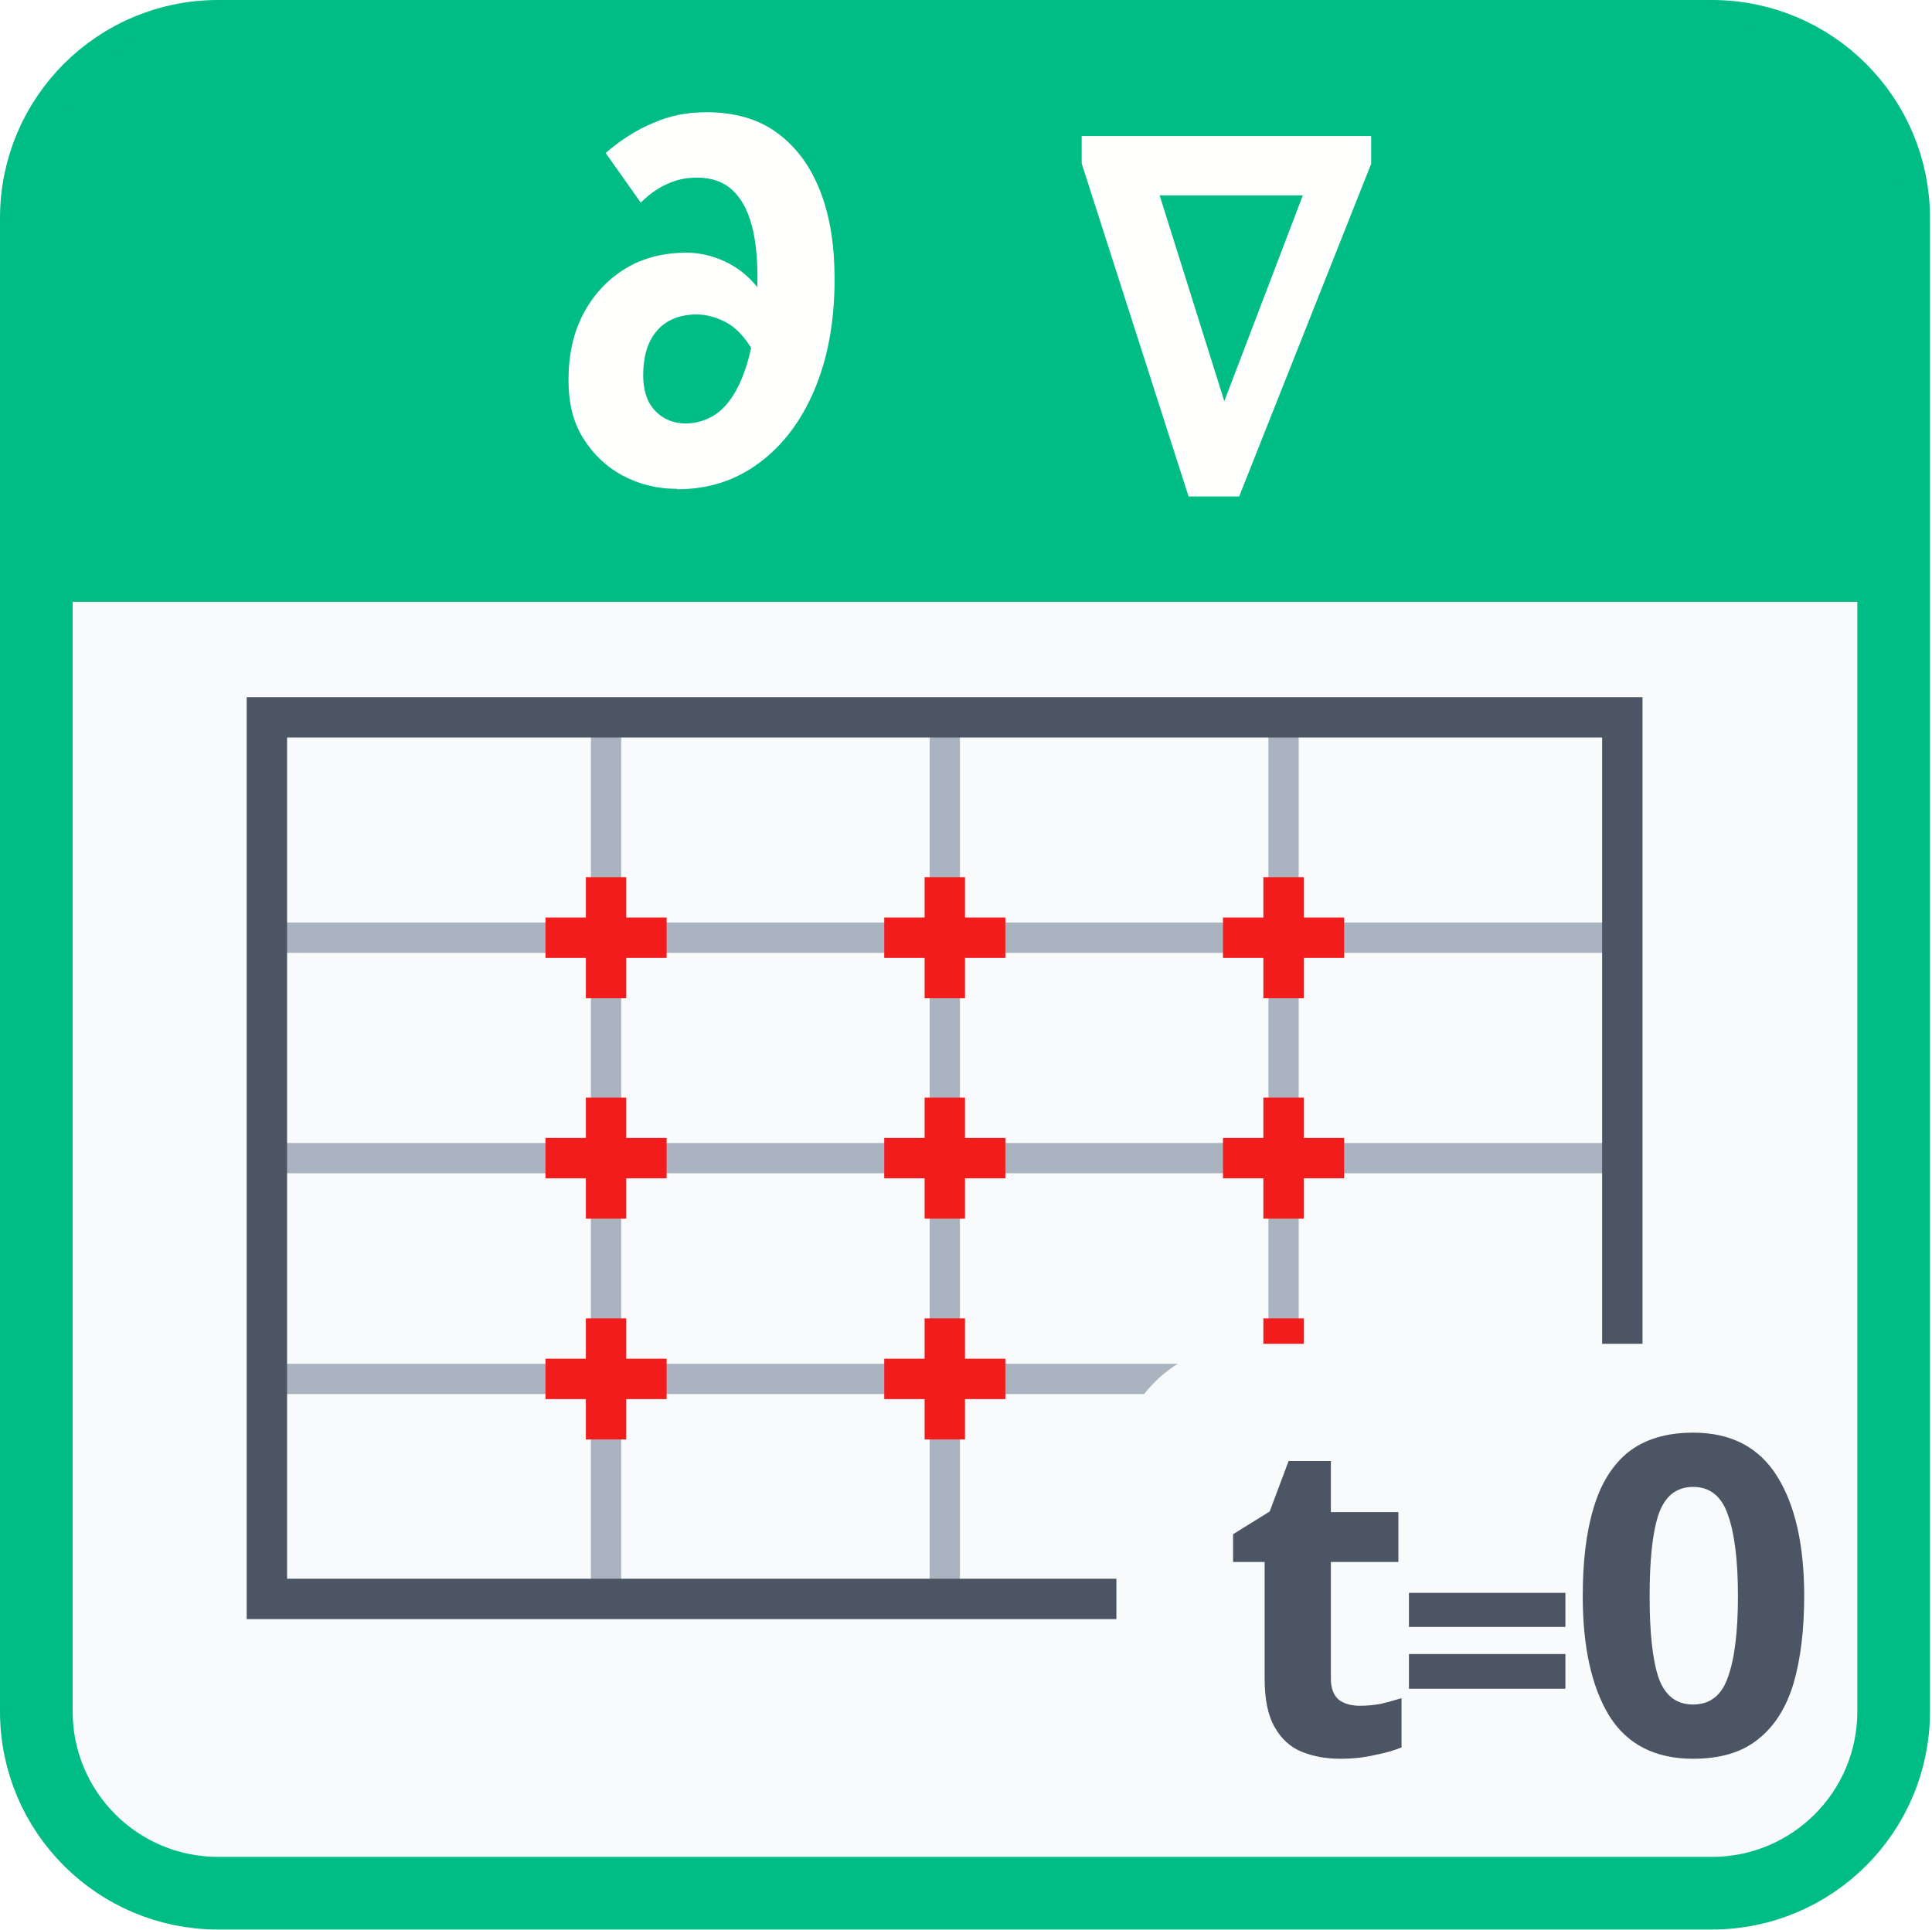
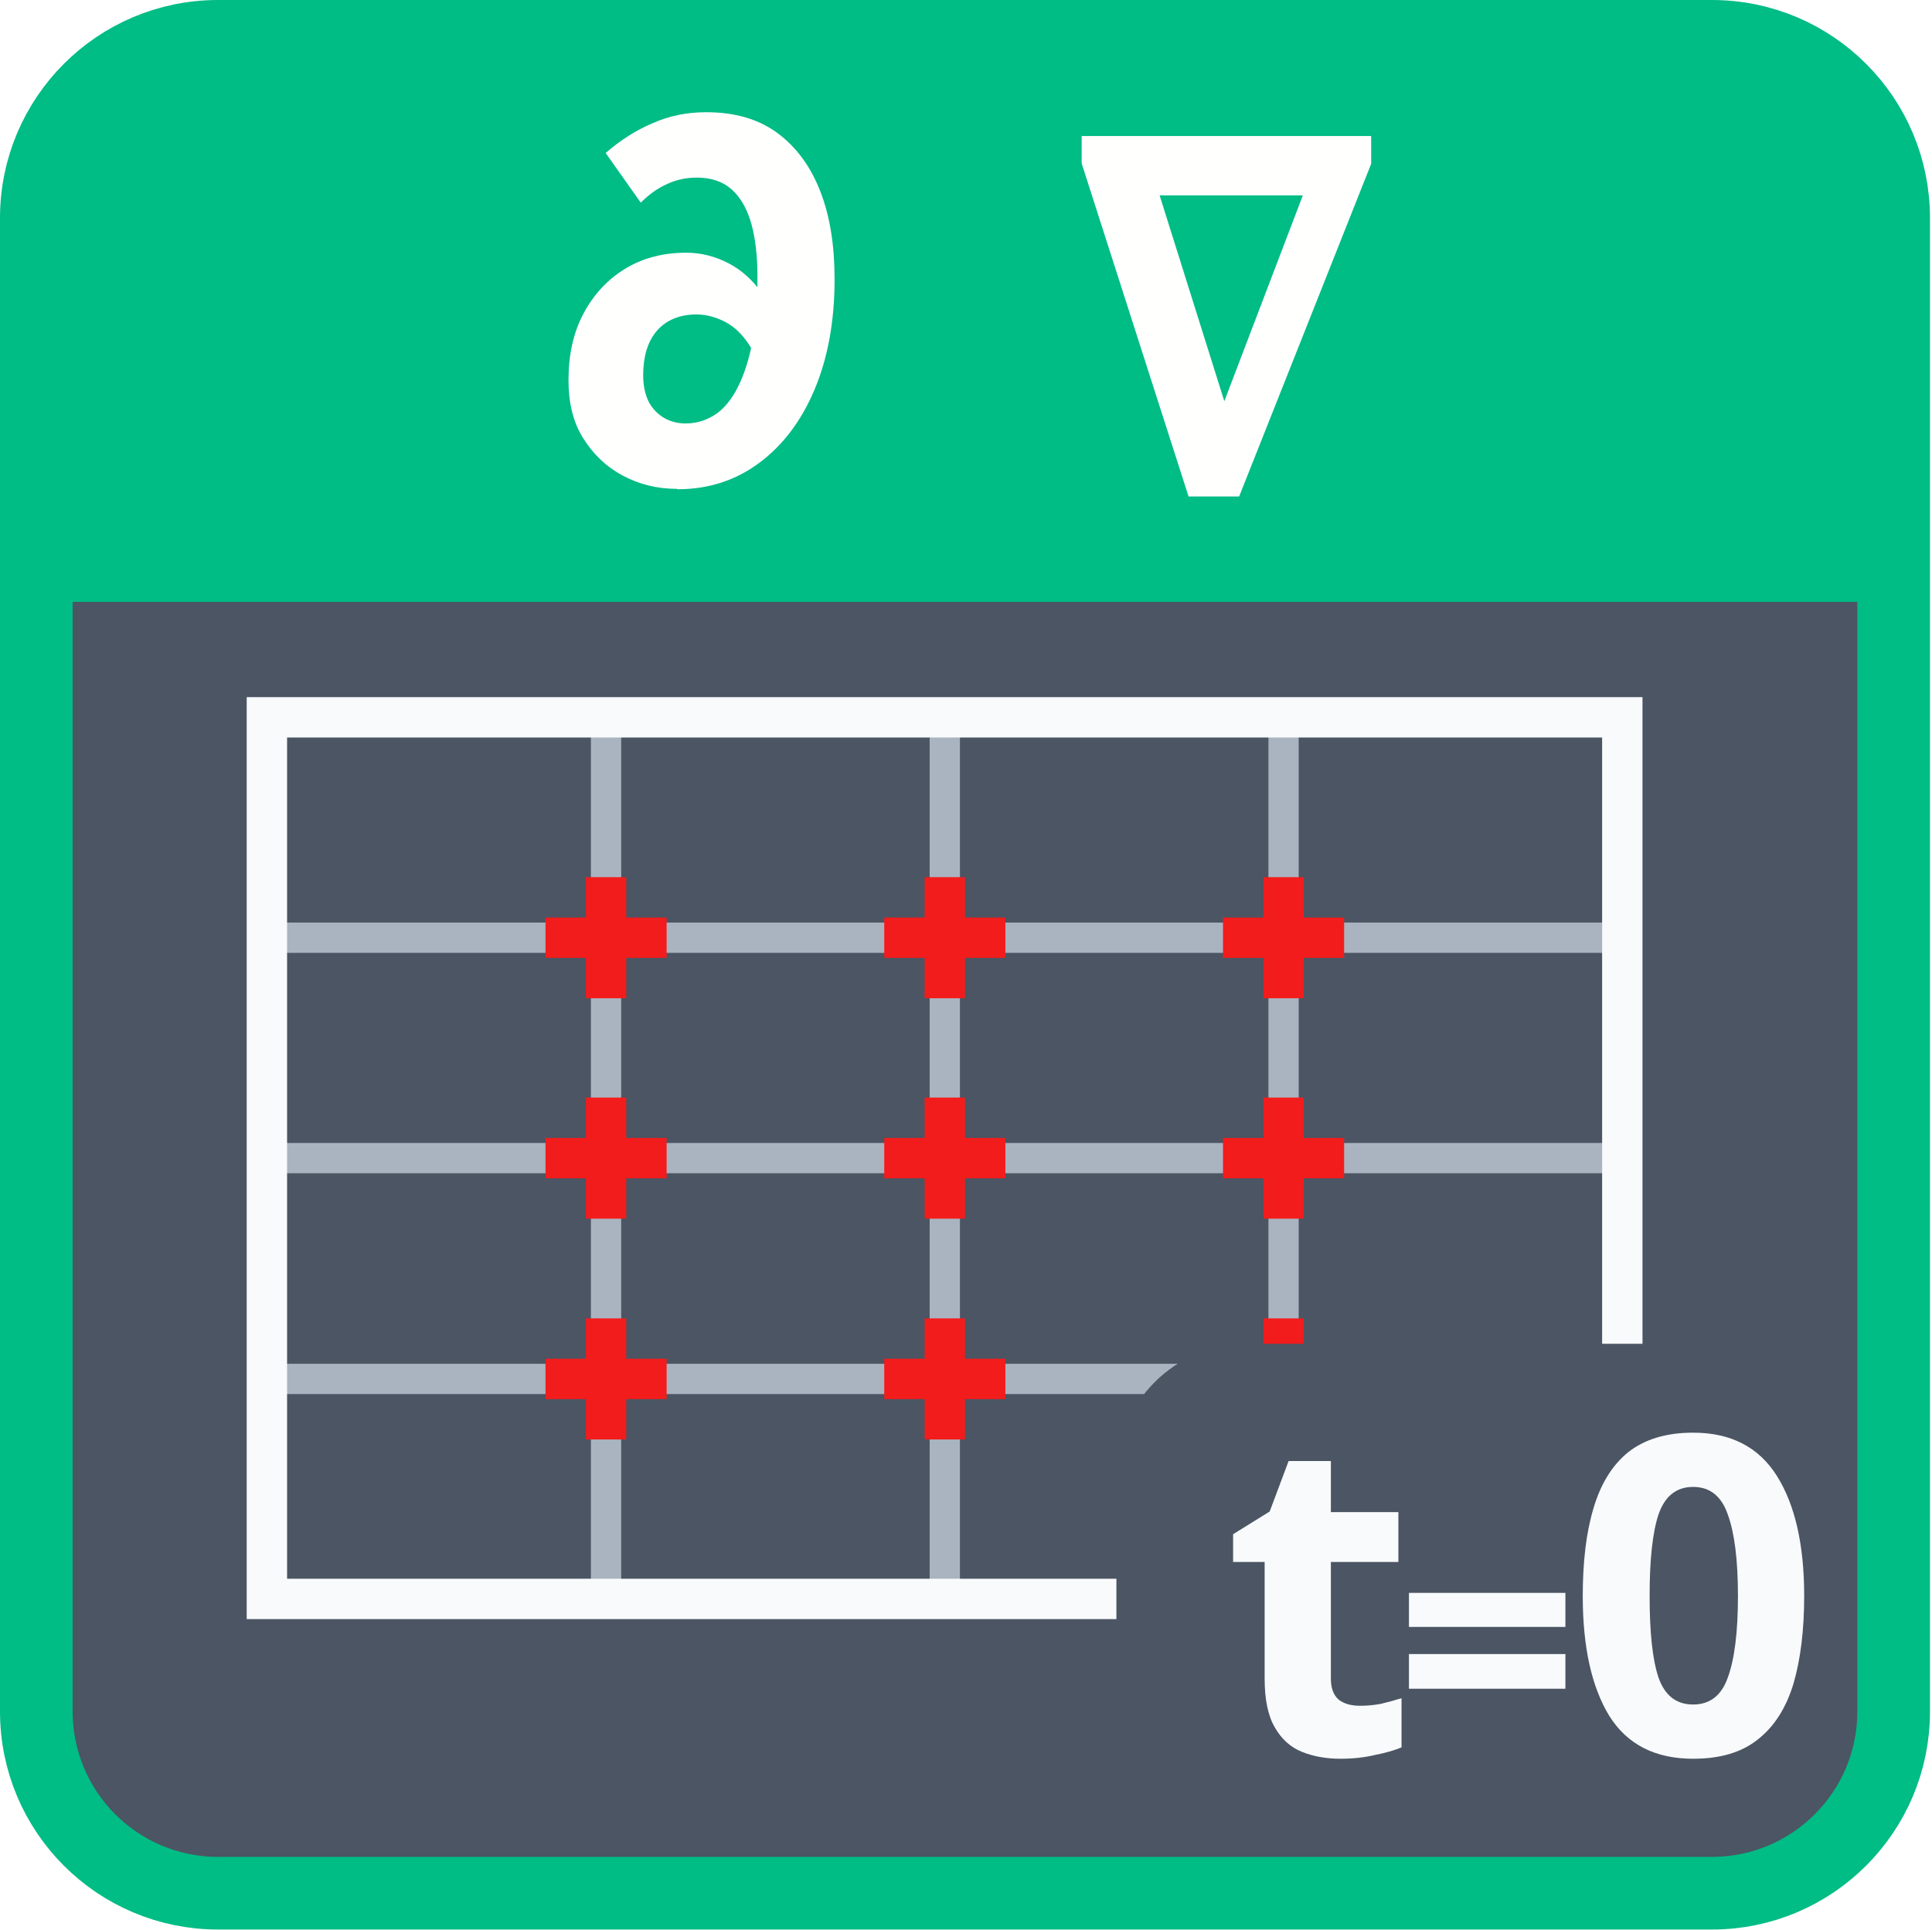
<svg xmlns="http://www.w3.org/2000/svg" id="Calque_2" data-name="Calque 2" viewBox="0 0 47.85 47.8">
  <defs>
    <style>
      .cls-1 {
        stroke: #fffffe;
        stroke-width: .5px;
      }

      .cls-1, .cls-2, .cls-3, .cls-4 {
        stroke-miterlimit: 10;
      }

      .cls-1, .cls-5 {
        fill: #fffffe;
      }

      .cls-6 {
        fill: #00bc85;
      }

      .cls-2 {
        stroke: #aab4c0;
        stroke-width: .75px;
      }

      .cls-2, .cls-7, .cls-3, .cls-4 {
        fill: none;
      }

      .cls-8 {
        fill: #4b5563;
        font-family: SourceSansPro-Bold, 'Source Sans Pro';
        font-weight: 700;
      }

      .cls-9 {
        font-size: 8px;
        letter-spacing: 0em;
      }

      .cls-10 {
        font-size: 10.98px;
        letter-spacing: 0em;
      }

      .cls-11, .cls-12 {
        fill: #f8fafc;
      }

      .cls-12 {
        stroke: #00bc85;
        stroke-linecap: round;
        stroke-linejoin: round;
        stroke-width: 1.8px;
      }

      .cls-3 {
        stroke: #4b5563;
      }

      .cls-4 {
        stroke: #f21c1c;
      }
    </style>
  </defs>
  <g id="Calque_1-2" data-name="Calque 1">
    <g>
-       <rect class="cls-12" x=".9" y=".9" width="46" height="46" rx="4.5" ry="4.5" />
+       <rect class="cls-12" x=".9" y=".9" width="46" height="46" rx="4.5" ry="4.5" fill="#4B5563" style="fill:#4B5563" />
      <path class="cls-6" d="M5.4.51h37c2.48,0,4.5,2.02,4.5,4.5v9.9H.9V5.01C.9,2.52,2.92.51,5.4.51Z" />
      <rect class="cls-7" x="6.61" y="17.77" width="33.57" height="21.84" />
      <g>
        <rect class="cls-2" x="6.61" y="17.77" width="33.57" height="21.84" />
        <line class="cls-2" x1="6.61" y1="34.16" x2="40.19" y2="34.16" />
        <line class="cls-2" x1="6.61" y1="28.69" x2="40.19" y2="28.69" />
        <line class="cls-2" x1="6.61" y1="23.23" x2="40.19" y2="23.23" />
        <line class="cls-2" x1="31.79" y1="17.77" x2="31.79" y2="39.62" />
        <line class="cls-2" x1="23.4" y1="17.77" x2="23.4" y2="39.62" />
        <line class="cls-2" x1="15.01" y1="17.77" x2="15.01" y2="39.62" />
      </g>
-       <rect class="cls-3" x="6.61" y="17.77" width="33.57" height="21.84" />
+       <rect class="cls-3" x="6.61" y="17.77" width="33.57" height="21.84" stroke="#F8FAFC" style="stroke:#F8FAFC" />
      <g>
        <line class="cls-4" x1="13.51" y1="23.23" x2="16.51" y2="23.23" />
        <line class="cls-4" x1="15.01" y1="21.73" x2="15.01" y2="24.73" />
      </g>
      <g>
        <line class="cls-4" x1="13.51" y1="28.69" x2="16.51" y2="28.69" />
        <line class="cls-4" x1="15.01" y1="27.19" x2="15.01" y2="30.19" />
      </g>
      <g>
        <line class="cls-4" x1="13.51" y1="34.16" x2="16.51" y2="34.16" />
        <line class="cls-4" x1="15.01" y1="32.66" x2="15.01" y2="35.66" />
      </g>
      <g>
        <line class="cls-4" x1="21.9" y1="34.16" x2="24.9" y2="34.16" />
        <line class="cls-4" x1="23.4" y1="32.66" x2="23.4" y2="35.66" />
      </g>
      <g>
        <line class="cls-4" x1="30.29" y1="34.16" x2="33.29" y2="34.16" />
        <line class="cls-4" x1="31.79" y1="32.66" x2="31.79" y2="35.66" />
      </g>
      <g>
        <line class="cls-4" x1="30.29" y1="28.69" x2="33.29" y2="28.69" />
        <line class="cls-4" x1="31.79" y1="27.19" x2="31.79" y2="30.19" />
      </g>
      <g>
        <line class="cls-4" x1="21.9" y1="28.69" x2="24.9" y2="28.69" />
        <line class="cls-4" x1="23.4" y1="27.19" x2="23.4" y2="30.19" />
      </g>
      <g>
        <line class="cls-4" x1="21.9" y1="23.23" x2="24.9" y2="23.23" />
        <line class="cls-4" x1="23.4" y1="21.73" x2="23.4" y2="24.73" />
      </g>
      <g>
        <line class="cls-4" x1="30.29" y1="23.23" x2="33.29" y2="23.23" />
        <line class="cls-4" x1="31.79" y1="21.73" x2="31.79" y2="24.73" />
      </g>
-       <rect class="cls-11" x="27.65" y="33.29" width="17.56" height="11.78" rx="3.24" ry="3.24" />
-       <text class="cls-8" transform="translate(30.29 43.46)">
-         <tspan class="cls-10" x="0" y="0">t</tspan>
-         <tspan class="cls-9" x="4.26" y="0">=</tspan>
-         <tspan class="cls-10" x="8.52" y="0">0</tspan>
+       <rect class="cls-11" x="27.65" y="33.29" width="17.56" height="11.78" rx="3.24" ry="3.24" fill="#4B5563" style="fill:#4B5563" />
+       <text class="cls-8" transform="translate(30.29 43.46)" fill="#F8FAFC" style="fill:#F8FAFC">
+         <tspan class="cls-10" x="0" y="0" fill="#F8FAFC" style="fill:#F8FAFC">t</tspan>
+         <tspan class="cls-9" x="4.26" y="0" fill="#F8FAFC" style="fill:#F8FAFC">=</tspan>
+         <tspan class="cls-10" x="8.52" y="0" fill="#F8FAFC" style="fill:#F8FAFC">0</tspan>
      </text>
      <g>
        <path class="cls-5" d="M16.76,12.11c-.48,0-.93-.11-1.34-.33s-.73-.53-.98-.93-.36-.88-.36-1.43c0-.63.12-1.18.37-1.65s.59-.84,1.03-1.11c.44-.27.95-.4,1.52-.4.36,0,.71.09,1.04.26.33.17.6.42.83.74l-.23,1.42c-.19-.33-.41-.56-.65-.69-.24-.13-.49-.2-.74-.2s-.48.05-.68.16c-.2.11-.36.28-.47.5-.11.22-.17.51-.17.85,0,.26.05.48.14.66.1.18.23.31.39.4s.34.13.52.13c.24,0,.46-.06.67-.18.21-.12.4-.32.56-.6.16-.28.3-.65.4-1.12s.15-1.04.15-1.73c0-.51-.05-.95-.15-1.31s-.26-.65-.48-.85c-.22-.2-.51-.3-.87-.3-.26,0-.51.05-.74.16-.23.1-.45.26-.65.46l-.87-1.23c.37-.32.76-.57,1.17-.74.4-.18.84-.27,1.32-.27.71,0,1.3.17,1.77.52s.82.83,1.06,1.45c.24.62.35,1.34.35,2.17,0,1.05-.17,1.96-.5,2.74-.33.78-.79,1.38-1.37,1.81-.58.43-1.25.65-2.02.65Z" />
        <path class="cls-1" d="M33.71,3.62v.39l-3.19,8.04h-.9l-2.58-8.04v-.39h6.67ZM32.63,4.59h-4.25l1.92,6.11,2.33-6.11Z" />
      </g>
    </g>
  </g>
</svg>
